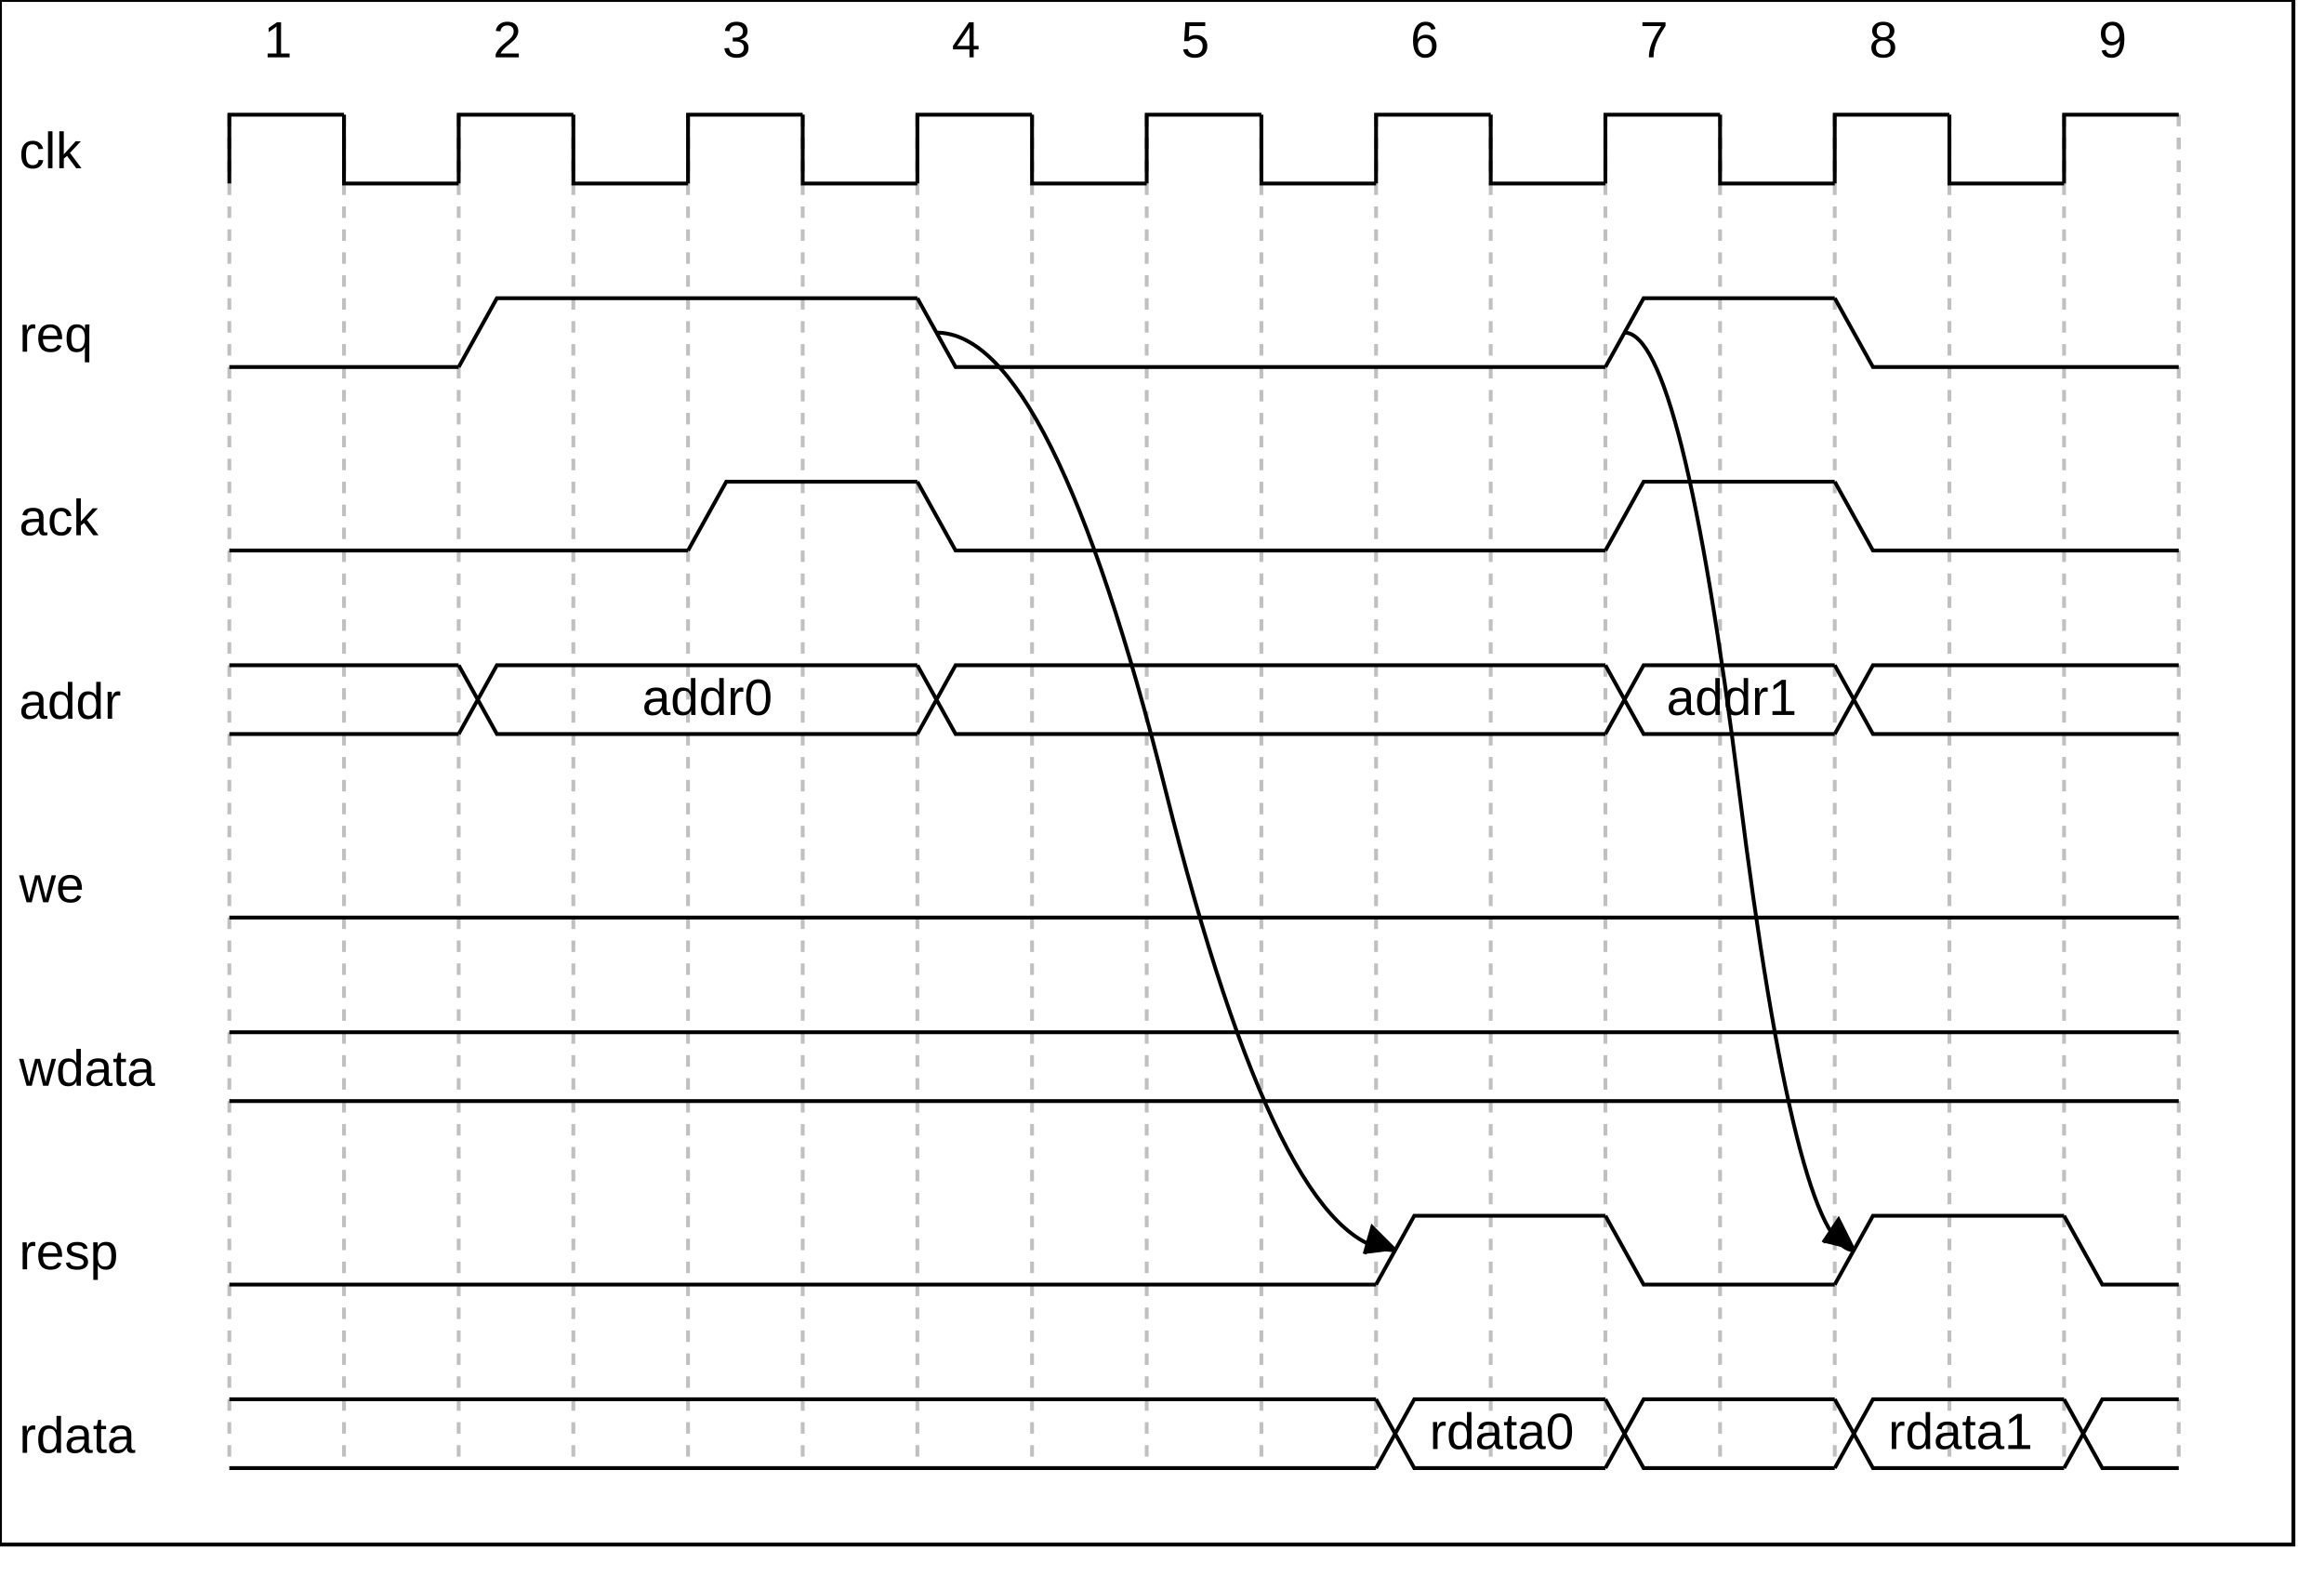
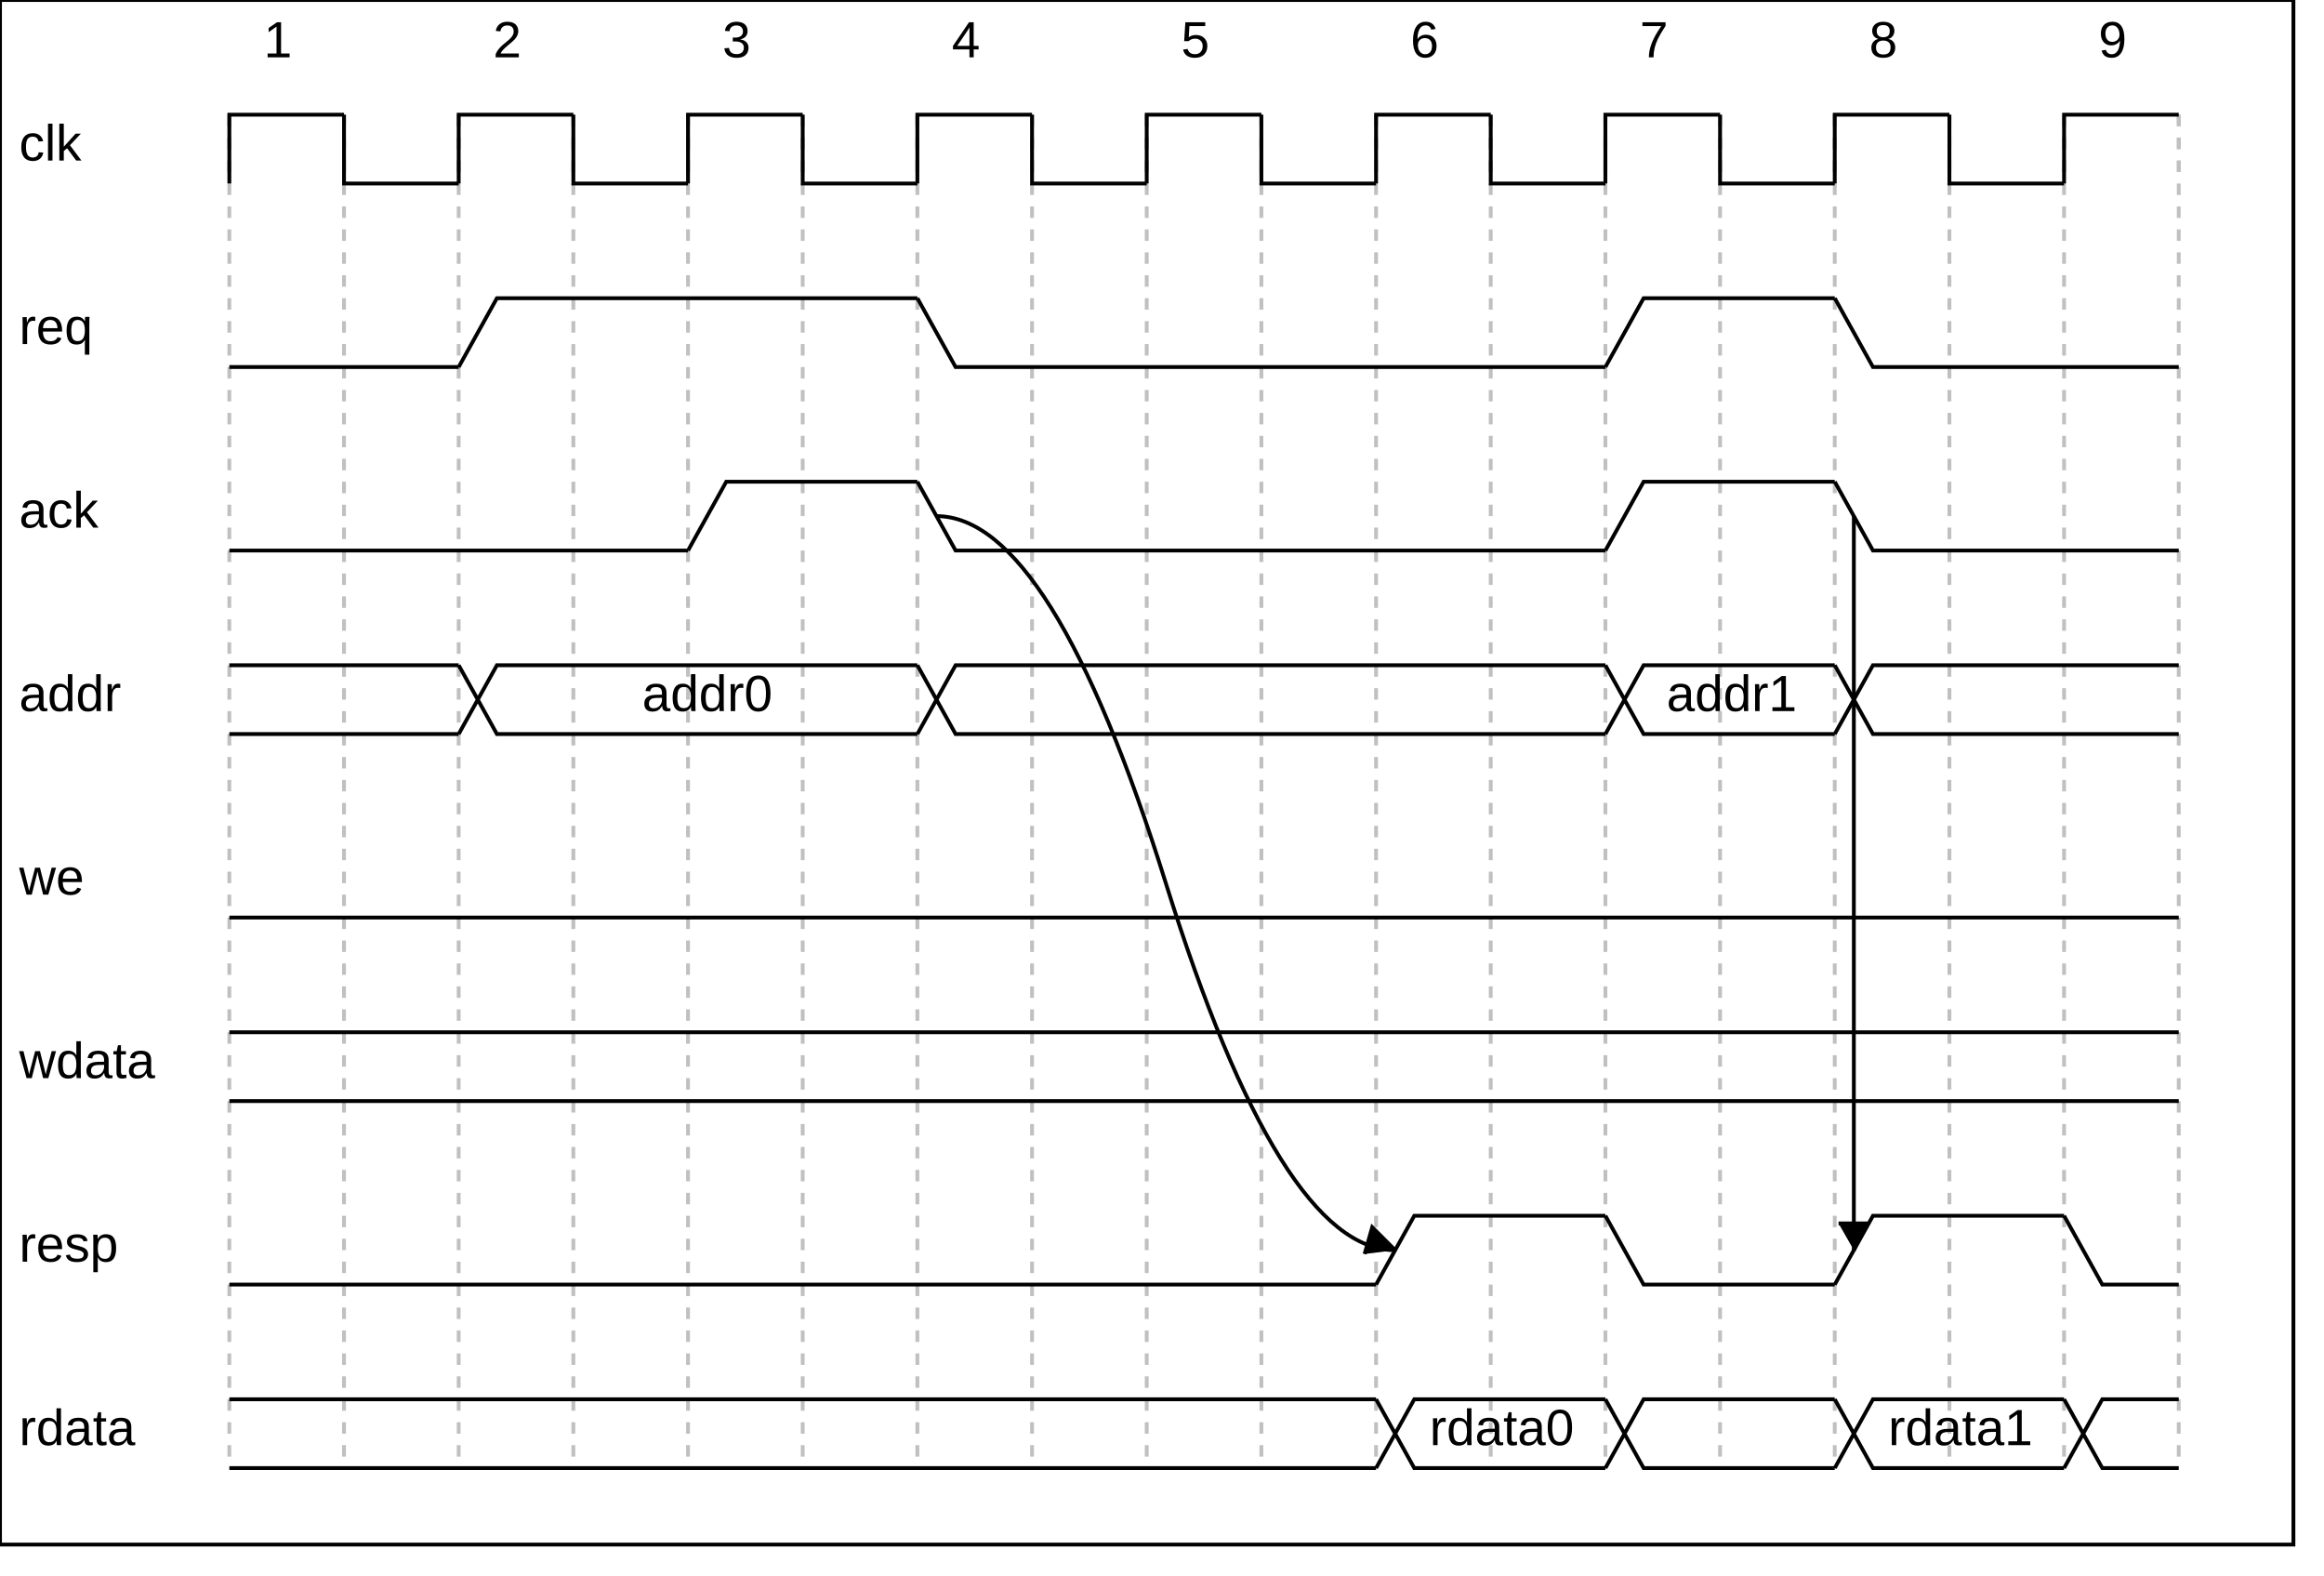
<svg xmlns="http://www.w3.org/2000/svg" version="1.0" width="608" height="412" id="svg2">
  <rect x="0" y="0" id="rect4" width="600" height="404" style="fill: none; stroke: black " />
  <text x="69" y="15" id="text6" style="font-size:10pt;font-style:normal;fill:#000000;stroke:none;font-family:Arial">
    <tspan x="69" y="15" id="tspan8"> 1 </tspan>
  </text>
  <text x="129" y="15" id="text10" style="font-size:10pt;font-style:normal;fill:#000000;stroke:none;font-family:Arial">
    <tspan x="129" y="15" id="tspan12"> 2 </tspan>
  </text>
  <text x="189" y="15" id="text14" style="font-size:10pt;font-style:normal;fill:#000000;stroke:none;font-family:Arial">
    <tspan x="189" y="15" id="tspan16"> 3 </tspan>
  </text>
  <text x="249" y="15" id="text18" style="font-size:10pt;font-style:normal;fill:#000000;stroke:none;font-family:Arial">
    <tspan x="249" y="15" id="tspan20"> 4 </tspan>
  </text>
  <text x="309" y="15" id="text22" style="font-size:10pt;font-style:normal;fill:#000000;stroke:none;font-family:Arial">
    <tspan x="309" y="15" id="tspan24"> 5 </tspan>
  </text>
  <text x="369" y="15" id="text26" style="font-size:10pt;font-style:normal;fill:#000000;stroke:none;font-family:Arial">
    <tspan x="369" y="15" id="tspan28"> 6 </tspan>
  </text>
  <text x="429" y="15" id="text30" style="font-size:10pt;font-style:normal;fill:#000000;stroke:none;font-family:Arial">
    <tspan x="429" y="15" id="tspan32"> 7 </tspan>
  </text>
  <text x="489" y="15" id="text34" style="font-size:10pt;font-style:normal;fill:#000000;stroke:none;font-family:Arial">
    <tspan x="489" y="15" id="tspan36"> 8 </tspan>
  </text>
  <text x="549" y="15" id="text38" style="font-size:10pt;font-style:normal;fill:#000000;stroke:none;font-family:Arial">
    <tspan x="549" y="15" id="tspan40"> 9 </tspan>
  </text>
  <line x1="60" y1="30" x2="60" y2="48" style="fill:none;stroke:#C0C0C0;stroke-width:1;stroke-dasharray:3, 3" id="line42" />
  <line x1="90" y1="30" x2="90" y2="48" style="fill:none;stroke:#C0C0C0;stroke-width:1;stroke-dasharray:3, 3" id="line44" />
  <line x1="120" y1="30" x2="120" y2="48" style="fill:none;stroke:#C0C0C0;stroke-width:1;stroke-dasharray:3, 3" id="line46" />
  <line x1="150" y1="30" x2="150" y2="48" style="fill:none;stroke:#C0C0C0;stroke-width:1;stroke-dasharray:3, 3" id="line48" />
  <line x1="180" y1="30" x2="180" y2="48" style="fill:none;stroke:#C0C0C0;stroke-width:1;stroke-dasharray:3, 3" id="line50" />
  <line x1="210" y1="30" x2="210" y2="48" style="fill:none;stroke:#C0C0C0;stroke-width:1;stroke-dasharray:3, 3" id="line52" />
  <line x1="240" y1="30" x2="240" y2="48" style="fill:none;stroke:#C0C0C0;stroke-width:1;stroke-dasharray:3, 3" id="line54" />
  <line x1="270" y1="30" x2="270" y2="48" style="fill:none;stroke:#C0C0C0;stroke-width:1;stroke-dasharray:3, 3" id="line56" />
  <line x1="300" y1="30" x2="300" y2="48" style="fill:none;stroke:#C0C0C0;stroke-width:1;stroke-dasharray:3, 3" id="line58" />
  <line x1="330" y1="30" x2="330" y2="48" style="fill:none;stroke:#C0C0C0;stroke-width:1;stroke-dasharray:3, 3" id="line60" />
  <line x1="360" y1="30" x2="360" y2="48" style="fill:none;stroke:#C0C0C0;stroke-width:1;stroke-dasharray:3, 3" id="line62" />
  <line x1="390" y1="30" x2="390" y2="48" style="fill:none;stroke:#C0C0C0;stroke-width:1;stroke-dasharray:3, 3" id="line64" />
  <line x1="420" y1="30" x2="420" y2="48" style="fill:none;stroke:#C0C0C0;stroke-width:1;stroke-dasharray:3, 3" id="line66" />
  <line x1="450" y1="30" x2="450" y2="48" style="fill:none;stroke:#C0C0C0;stroke-width:1;stroke-dasharray:3, 3" id="line68" />
  <line x1="480" y1="30" x2="480" y2="48" style="fill:none;stroke:#C0C0C0;stroke-width:1;stroke-dasharray:3, 3" id="line70" />
  <line x1="510" y1="30" x2="510" y2="48" style="fill:none;stroke:#C0C0C0;stroke-width:1;stroke-dasharray:3, 3" id="line72" />
  <line x1="540" y1="30" x2="540" y2="48" style="fill:none;stroke:#C0C0C0;stroke-width:1;stroke-dasharray:3, 3" id="line74" />
  <line x1="570" y1="30" x2="570" y2="48" style="fill:none;stroke:#C0C0C0;stroke-width:1;stroke-dasharray:3, 3" id="line76" />
  <line x1="60" y1="30" x2="60" y2="384" style="fill:none;stroke:#C0C0C0;stroke-width:1;stroke-dasharray:3, 3" id="line78" />
  <line x1="90" y1="30" x2="90" y2="384" style="fill:none;stroke:#C0C0C0;stroke-width:1;stroke-dasharray:3, 3" id="line80" />
  <line x1="120" y1="30" x2="120" y2="384" style="fill:none;stroke:#C0C0C0;stroke-width:1;stroke-dasharray:3, 3" id="line82" />
  <line x1="150" y1="30" x2="150" y2="384" style="fill:none;stroke:#C0C0C0;stroke-width:1;stroke-dasharray:3, 3" id="line84" />
  <line x1="180" y1="30" x2="180" y2="384" style="fill:none;stroke:#C0C0C0;stroke-width:1;stroke-dasharray:3, 3" id="line86" />
  <line x1="210" y1="30" x2="210" y2="384" style="fill:none;stroke:#C0C0C0;stroke-width:1;stroke-dasharray:3, 3" id="line88" />
  <line x1="240" y1="30" x2="240" y2="384" style="fill:none;stroke:#C0C0C0;stroke-width:1;stroke-dasharray:3, 3" id="line90" />
  <line x1="270" y1="30" x2="270" y2="384" style="fill:none;stroke:#C0C0C0;stroke-width:1;stroke-dasharray:3, 3" id="line92" />
  <line x1="300" y1="30" x2="300" y2="384" style="fill:none;stroke:#C0C0C0;stroke-width:1;stroke-dasharray:3, 3" id="line94" />
  <line x1="330" y1="30" x2="330" y2="384" style="fill:none;stroke:#C0C0C0;stroke-width:1;stroke-dasharray:3, 3" id="line96" />
  <line x1="360" y1="30" x2="360" y2="384" style="fill:none;stroke:#C0C0C0;stroke-width:1;stroke-dasharray:3, 3" id="line98" />
  <line x1="390" y1="30" x2="390" y2="384" style="fill:none;stroke:#C0C0C0;stroke-width:1;stroke-dasharray:3, 3" id="line100" />
  <line x1="420" y1="30" x2="420" y2="384" style="fill:none;stroke:#C0C0C0;stroke-width:1;stroke-dasharray:3, 3" id="line102" />
  <line x1="450" y1="30" x2="450" y2="384" style="fill:none;stroke:#C0C0C0;stroke-width:1;stroke-dasharray:3, 3" id="line104" />
  <line x1="480" y1="30" x2="480" y2="384" style="fill:none;stroke:#C0C0C0;stroke-width:1;stroke-dasharray:3, 3" id="line106" />
  <line x1="510" y1="30" x2="510" y2="384" style="fill:none;stroke:#C0C0C0;stroke-width:1;stroke-dasharray:3, 3" id="line108" />
  <line x1="540" y1="30" x2="540" y2="384" style="fill:none;stroke:#C0C0C0;stroke-width:1;stroke-dasharray:3, 3" id="line110" />
  <line x1="570" y1="30" x2="570" y2="384" style="fill:none;stroke:#C0C0C0;stroke-width:1;stroke-dasharray:3, 3" id="line112" />
  <path d="M 60,30 M 60,48 M 60,48 L 60,48 M 60,48 L 60,30 L 90,30 M 90,30 L 90,48 L 120,48 M 120,48 L 120,30 L 150,30 M 150,30 L 150,48 L 180,48 M 180,48 L 180,30 L 210,30 M 210,30 L 210,48 L 240,48 M 240,48 L 240,30 L 270,30 M 270,30 L 270,48 L 300,48 M 300,48 L 300,30 L 330,30 M 330,30 L 330,48 L 360,48 M 360,48 L 360,30 L 390,30 M 390,30 L 390,48 L 420,48 M 420,48 L 420,30 L 450,30 M 450,30 L 450,48 L 480,48 M 480,48 L 480,30 L 510,30 M 510,30 L 510,48 L 540,48 M 540,48 L 540,30 L 570,30 " id="path114" style="fill:none;stroke:#000000;stroke-width:1" />
  <path d="M 60,78 M 60,96 M 60,96 L 60,96 M 60,96 L 90,96 M 90,96 L 120,96 M 120,96 L 130,78 L 150,78 M 150,78 L 180,78 M 180,78 L 210,78 M 210,78 L 240,78 M 240,78 L 250,96 L 270,96 M 270,96 L 300,96 M 300,96 L 330,96 M 330,96 L 360,96 M 360,96 L 390,96 M 390,96 L 420,96 M 420,96 L 430,78 L 450,78 M 450,78 L 480,78 M 480,78 L 490,96 L 510,96 M 510,96 L 540,96 M 540,96 L 570,96 " id="path116" style="fill:none;stroke:#000000;stroke-width:1" />
  <path d="M 60,126 M 60,144 M 60,144 L 60,144 M 60,144 L 90,144 M 90,144 L 120,144 M 120,144 L 150,144 M 150,144 L 180,144 M 180,144 L 190,126 L 210,126 M 210,126 L 240,126 M 240,126 L 250,144 L 270,144 M 270,144 L 300,144 M 300,144 L 330,144 M 330,144 L 360,144 M 360,144 L 390,144 M 390,144 L 420,144 M 420,144 L 430,126 L 450,126 M 450,126 L 480,126 M 480,126 L 490,144 L 510,144 M 510,144 L 540,144 M 540,144 L 570,144 " id="path118" style="fill:none;stroke:#000000;stroke-width:1" />
  <path d="M 60,174 M 60,183 M 60,183 M 60,183 M 60,174 L 90,174 M 60,192 L 90,192 M 90,192 M 90,174 L 120,174 M 90,192 L 120,192 M 120,192 M 120,174 L 130,192 L 150,192 M 120,192 L 130,174 L 150,174 M 150,174 M 150,174 L 180,174 M 150,192 L 180,192 M 180,192 M 180,174 L 210,174 M 180,192 L 210,192 M 210,192 M 210,174 L 240,174 M 210,192 L 240,192 M 240,192 M 240,174 L 250,192 L 270,192 M 240,192 L 250,174 L 270,174 M 270,174 M 270,174 L 300,174 M 270,192 L 300,192 M 300,192 M 300,174 L 330,174 M 300,192 L 330,192 M 330,192 M 330,174 L 360,174 M 330,192 L 360,192 M 360,192 M 360,174 L 390,174 M 360,192 L 390,192 M 390,192 M 390,174 L 420,174 M 390,192 L 420,192 M 420,192 M 420,174 L 430,192 L 450,192 M 420,192 L 430,174 L 450,174 M 450,174 M 450,174 L 480,174 M 450,192 L 480,192 M 480,192 M 480,174 L 490,192 L 510,192 M 480,192 L 490,174 L 510,174 M 510,174 M 510,174 L 540,174 M 510,192 L 540,192 M 540,192 M 540,174 L 570,174 M 540,192 L 570,192 " id="path120" style="fill:none;stroke:#000000;stroke-width:1" />
  <path d="M 60,222 M 60,240 M 60,240 L 60,240 M 60,240 L 90,240 M 90,240 L 120,240 M 120,240 L 150,240 M 150,240 L 180,240 M 180,240 L 210,240 M 210,240 L 240,240 M 240,240 L 270,240 M 270,240 L 300,240 M 300,240 L 330,240 M 330,240 L 360,240 M 360,240 L 390,240 M 390,240 L 420,240 M 420,240 L 450,240 M 450,240 L 480,240 M 480,240 L 510,240 M 510,240 L 540,240 M 540,240 L 570,240 " id="path122" style="fill:none;stroke:#000000;stroke-width:1" />
  <path d="M 60,270 M 60,279 M 60,279 M 60,279 M 60,270 L 90,270 M 60,288 L 90,288 M 90,288 M 90,270 L 120,270 M 90,288 L 120,288 M 120,288 M 120,270 L 150,270 M 120,288 L 150,288 M 150,288 M 150,270 L 180,270 M 150,288 L 180,288 M 180,288 M 180,270 L 210,270 M 180,288 L 210,288 M 210,288 M 210,270 L 240,270 M 210,288 L 240,288 M 240,288 M 240,270 L 270,270 M 240,288 L 270,288 M 270,288 M 270,270 L 300,270 M 270,288 L 300,288 M 300,288 M 300,270 L 330,270 M 300,288 L 330,288 M 330,288 M 330,270 L 360,270 M 330,288 L 360,288 M 360,288 M 360,270 L 390,270 M 360,288 L 390,288 M 390,288 M 390,270 L 420,270 M 390,288 L 420,288 M 420,288 M 420,270 L 450,270 M 420,288 L 450,288 M 450,288 M 450,270 L 480,270 M 450,288 L 480,288 M 480,288 M 480,270 L 510,270 M 480,288 L 510,288 M 510,288 M 510,270 L 540,270 M 510,288 L 540,288 M 540,288 M 540,270 L 570,270 M 540,288 L 570,288 " id="path124" style="fill:none;stroke:#000000;stroke-width:1" />
  <path d="M 60,318 M 60,336 M 60,336 L 60,336 M 60,336 L 90,336 M 90,336 L 120,336 M 120,336 L 150,336 M 150,336 L 180,336 M 180,336 L 210,336 M 210,336 L 240,336 M 240,336 L 270,336 M 270,336 L 300,336 M 300,336 L 330,336 M 330,336 L 360,336 M 360,336 L 370,318 L 390,318 M 390,318 L 420,318 M 420,318 L 430,336 L 450,336 M 450,336 L 480,336 M 480,336 L 490,318 L 510,318 M 510,318 L 540,318 M 540,318 L 550,336 L 570,336 " id="path126" style="fill:none;stroke:#000000;stroke-width:1" />
  <path d="M 60,366 M 60,375 M 60,375 M 60,375 M 60,366 L 90,366 M 60,384 L 90,384 M 90,384 M 90,366 L 120,366 M 90,384 L 120,384 M 120,384 M 120,366 L 150,366 M 120,384 L 150,384 M 150,384 M 150,366 L 180,366 M 150,384 L 180,384 M 180,384 M 180,366 L 210,366 M 180,384 L 210,384 M 210,384 M 210,366 L 240,366 M 210,384 L 240,384 M 240,384 M 240,366 L 270,366 M 240,384 L 270,384 M 270,384 M 270,366 L 300,366 M 270,384 L 300,384 M 300,384 M 300,366 L 330,366 M 300,384 L 330,384 M 330,384 M 330,366 L 360,366 M 330,384 L 360,384 M 360,384 M 360,366 L 370,384 L 390,384 M 360,384 L 370,366 L 390,366 M 390,366 M 390,366 L 420,366 M 390,384 L 420,384 M 420,384 M 420,366 L 430,384 L 450,384 M 420,384 L 430,366 L 450,366 M 450,366 M 450,366 L 480,366 M 450,384 L 480,384 M 480,384 M 480,366 L 490,384 L 510,384 M 480,384 L 490,366 L 510,366 M 510,366 M 510,366 L 540,366 M 510,384 L 540,384 M 540,384 M 540,366 L 550,384 L 570,384 M 540,384 L 550,366 L 570,366 " id="path128" style="fill:none;stroke:#000000;stroke-width:1" />
-   <path d="M 245,87 Q 275,87 305,207 T 365,327" fill="none" stroke="black" stroke-width="1" />
+   <path d="M 245,135 Q 275,135 305,231 T 365,327" fill="none" stroke="black" stroke-width="1" />
  <path d="M 365,327 L 359,321 L 357,328 " fill="black" stroke="black" stroke-width="1" />
-   <path d="M 425,87 Q 440,87 455,207 T 485,327" fill="none" stroke="black" stroke-width="1" />
-   <path d="M 485,327 L 481,319 L 477,325 " fill="black" stroke="black" stroke-width="1" />
-   <text x="374" y="379" id="text130" style="font-size:10pt;font-style:normal;fill:rgb(0,0,0);stroke:none;font-family:Arial">
-     <tspan x="374" y="379" id="tspan132">rdata0</tspan>
+   <path d="M 485,135 Q 485,135 485,231 T 485,327" fill="none" stroke="black" stroke-width="1" />
+   <path d="M 485,327 L 488,320 L 481,320 " fill="black" stroke="black" stroke-width="1" />
+   <text x="374" y="378" id="text130" style="font-size:10pt;font-style:normal;fill:rgb(0,0,0);stroke:none;font-family:Arial">
+     <tspan x="374" y="378" id="tspan132">rdata0</tspan>
  </text>
-   <text x="494" y="379" id="text134" style="font-size:10pt;font-style:normal;fill:rgb(0,0,0);stroke:none;font-family:Arial">
-     <tspan x="494" y="379" id="tspan136">rdata1</tspan>
+   <text x="494" y="378" id="text134" style="font-size:10pt;font-style:normal;fill:rgb(0,0,0);stroke:none;font-family:Arial">
+     <tspan x="494" y="378" id="tspan136">rdata1</tspan>
  </text>
-   <text x="168" y="187" id="text138" style="font-size:10pt;font-style:normal;fill:rgb(0,0,0);stroke:none;font-family:Arial">
-     <tspan x="168" y="187" id="tspan140">addr0</tspan>
+   <text x="168" y="186" id="text138" style="font-size:10pt;font-style:normal;fill:rgb(0,0,0);stroke:none;font-family:Arial">
+     <tspan x="168" y="186" id="tspan140">addr0</tspan>
  </text>
-   <text x="436" y="187" id="text142" style="font-size:10pt;font-style:normal;fill:rgb(0,0,0);stroke:none;font-family:Arial">
-     <tspan x="436" y="187" id="tspan144">addr1</tspan>
+   <text x="436" y="186" id="text142" style="font-size:10pt;font-style:normal;fill:rgb(0,0,0);stroke:none;font-family:Arial">
+     <tspan x="436" y="186" id="tspan144">addr1</tspan>
  </text>
  <text x="5" y="3200596" id="text146" style="font-size:10pt;font-style:normal;stroke:none;font-family:Arial">
-     <tspan x="5" y="44" id="tspan148">clk</tspan>
+     <tspan x="5" y="42" id="tspan148">clk</tspan>
  </text>
-   <text x="5" y="92" id="text150" style="font-size:10pt;font-style:normal;stroke:none;font-family:Arial">
-     <tspan x="5" y="92" id="tspan152">req</tspan>
+   <text x="5" y="90" id="text150" style="font-size:10pt;font-style:normal;stroke:none;font-family:Arial">
+     <tspan x="5" y="90" id="tspan152">req</tspan>
  </text>
-   <text x="5" y="140" id="text154" style="font-size:10pt;font-style:normal;stroke:none;font-family:Arial">
-     <tspan x="5" y="140" id="tspan156">ack</tspan>
+   <text x="5" y="138" id="text154" style="font-size:10pt;font-style:normal;stroke:none;font-family:Arial">
+     <tspan x="5" y="138" id="tspan156">ack</tspan>
  </text>
-   <text x="5" y="188" id="text158" style="font-size:10pt;font-style:normal;stroke:none;font-family:Arial">
-     <tspan x="5" y="188" id="tspan160">addr</tspan>
+   <text x="5" y="186" id="text158" style="font-size:10pt;font-style:normal;stroke:none;font-family:Arial">
+     <tspan x="5" y="186" id="tspan160">addr</tspan>
  </text>
-   <text x="5" y="236" id="text162" style="font-size:10pt;font-style:normal;stroke:none;font-family:Arial">
-     <tspan x="5" y="236" id="tspan164">we</tspan>
+   <text x="5" y="234" id="text162" style="font-size:10pt;font-style:normal;stroke:none;font-family:Arial">
+     <tspan x="5" y="234" id="tspan164">we</tspan>
  </text>
-   <text x="5" y="284" id="text166" style="font-size:10pt;font-style:normal;stroke:none;font-family:Arial">
-     <tspan x="5" y="284" id="tspan168">wdata</tspan>
+   <text x="5" y="282" id="text166" style="font-size:10pt;font-style:normal;stroke:none;font-family:Arial">
+     <tspan x="5" y="282" id="tspan168">wdata</tspan>
  </text>
-   <text x="5" y="332" id="text170" style="font-size:10pt;font-style:normal;stroke:none;font-family:Arial">
-     <tspan x="5" y="332" id="tspan172">resp</tspan>
+   <text x="5" y="330" id="text170" style="font-size:10pt;font-style:normal;stroke:none;font-family:Arial">
+     <tspan x="5" y="330" id="tspan172">resp</tspan>
  </text>
-   <text x="5" y="380" id="text174" style="font-size:10pt;font-style:normal;stroke:none;font-family:Arial">
-     <tspan x="5" y="380" id="tspan176">rdata</tspan>
+   <text x="5" y="378" id="text174" style="font-size:10pt;font-style:normal;stroke:none;font-family:Arial">
+     <tspan x="5" y="378" id="tspan176">rdata</tspan>
  </text>
</svg>
